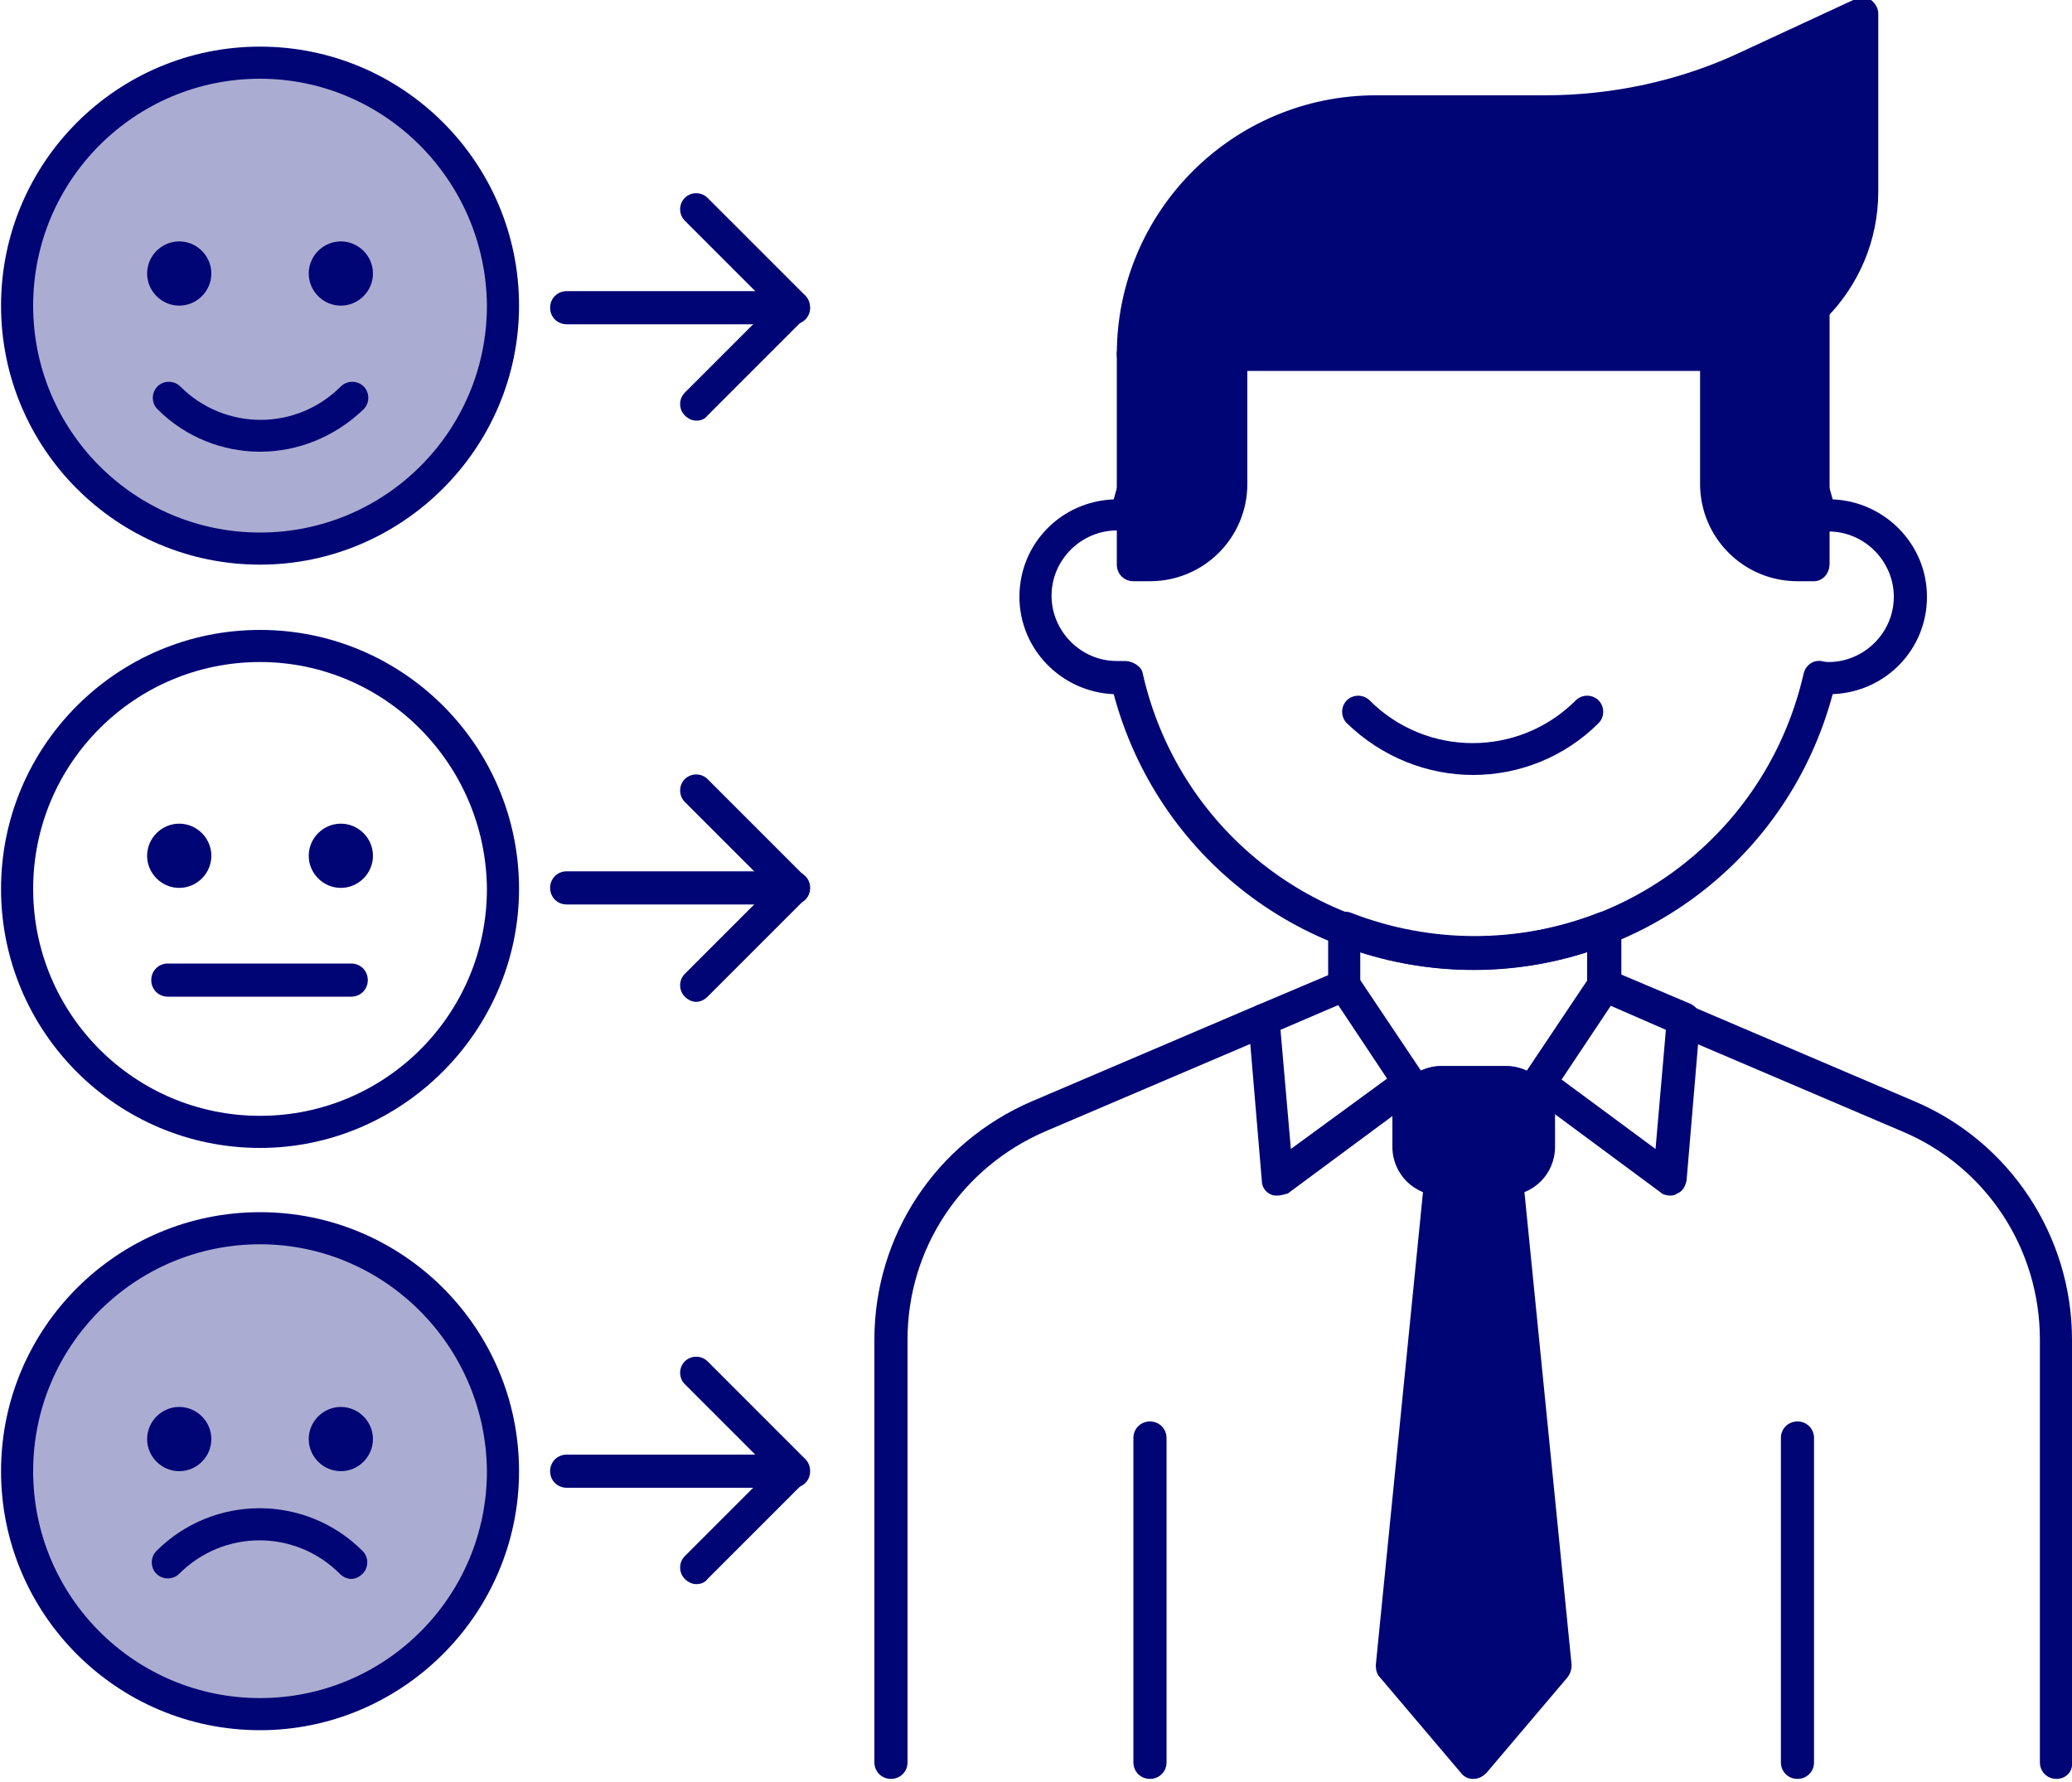
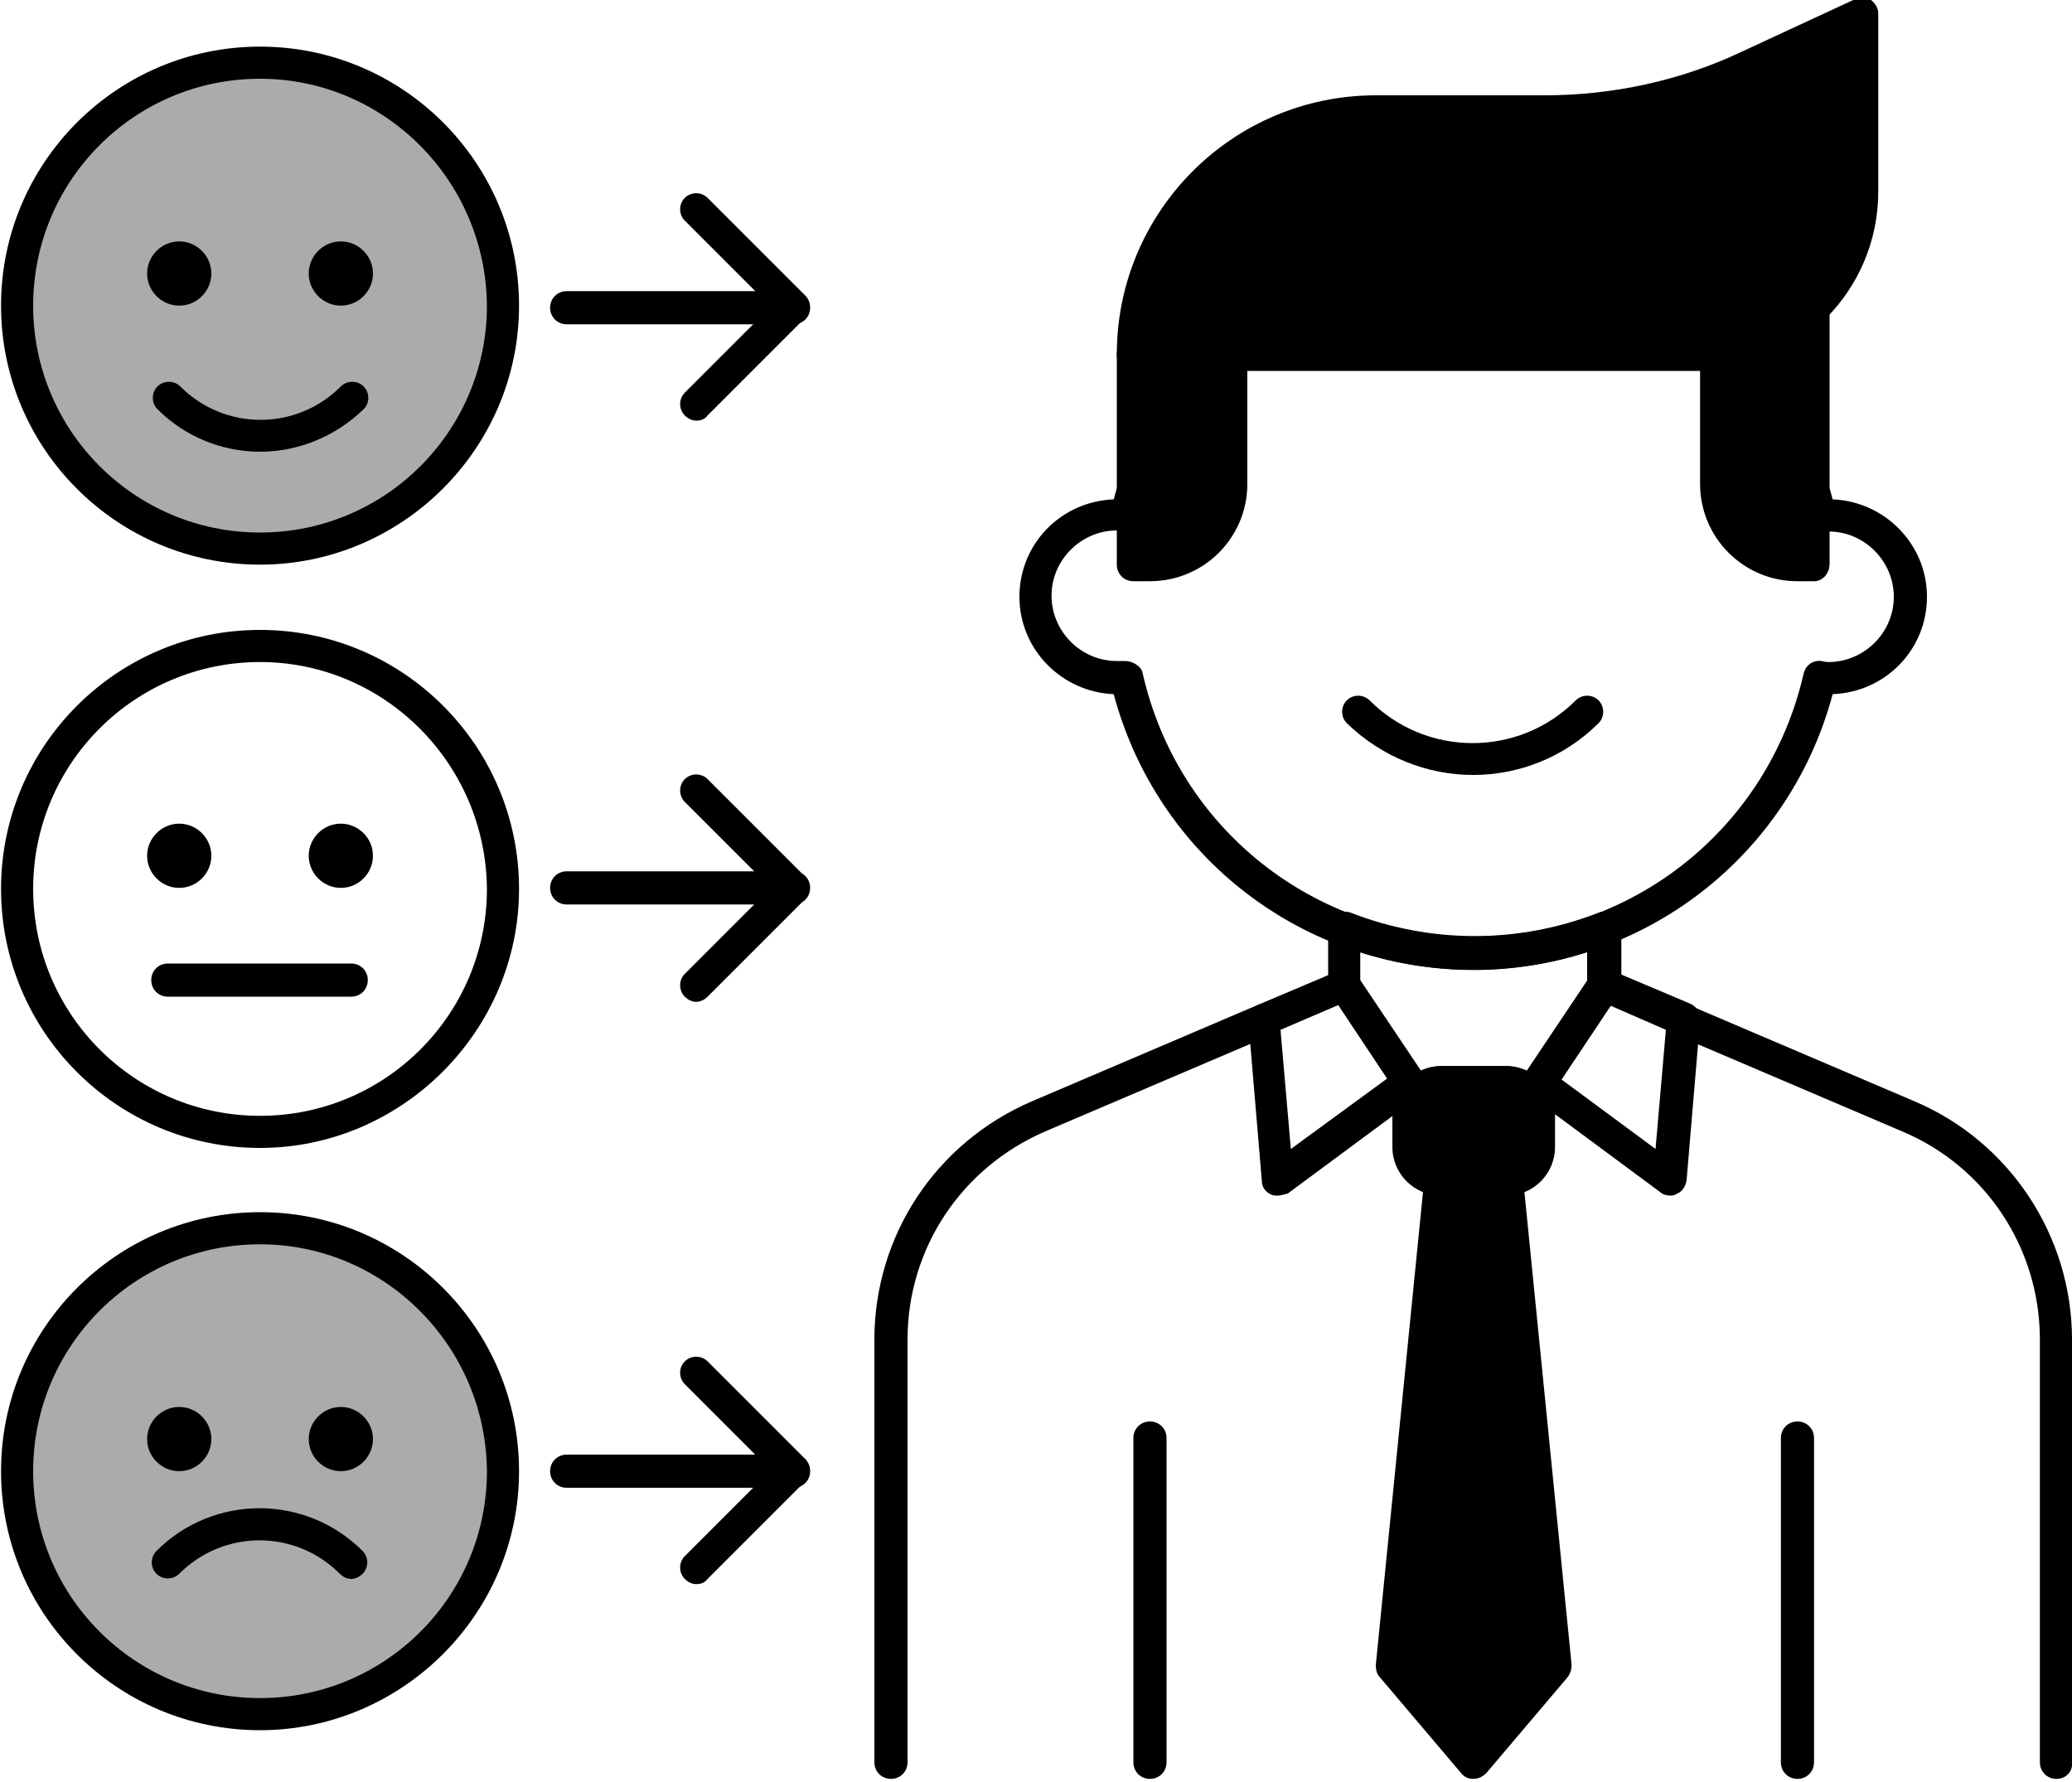
<svg xmlns="http://www.w3.org/2000/svg" version="1.1" id="Layer_1" x="0px" y="0px" viewBox="0 0 200 172" style="enable-background:new 0 0 200 172;" xml:space="preserve">
  <style type="text/css">
- 	.st0{fill:#000575;fill-opacity:0.33;}
- 	.st1{fill:#000575;}
+ 	.st0{fill-opacity:0.33;}
</style>
  <path class="st0" d="M48.5,142c0,12.9-10.5,23.4-23.4,23.4S1.6,154.9,1.6,142c0-12.9,10.5-23.4,23.4-23.4S48.5,129.1,48.5,142z" />
-   <path class="st1" d="M25.1,167c-13.8,0-25-11.2-25-25c0-13.8,11.2-25,25-25s25,11.2,25,25C50.1,155.8,38.8,167,25.1,167z   M25.1,120.1c-12.1,0-21.9,9.8-21.9,21.9c0,12.1,9.8,21.9,21.9,21.9s21.9-9.8,21.9-21.9C46.9,129.9,37.1,120.1,25.1,120.1z" />
-   <path class="st1" d="M33.9,152.4c-0.4,0-0.8-0.2-1.1-0.5c-4.3-4.3-11.2-4.3-15.5,0c-0.6,0.6-1.6,0.6-2.2,0c-0.6-0.6-0.6-1.6,0-2.2  c5.5-5.5,14.4-5.5,19.9,0c0.6,0.6,0.6,1.6,0,2.2C34.7,152.2,34.3,152.4,33.9,152.4z" />
-   <path class="st1" d="M20.4,138.9c0,1.7-1.4,3.1-3.1,3.1s-3.1-1.4-3.1-3.1c0-1.7,1.4-3.1,3.1-3.1S20.4,137.2,20.4,138.9z" />
-   <path class="st1" d="M36,138.9c0,1.7-1.4,3.1-3.1,3.1s-3.1-1.4-3.1-3.1c0-1.7,1.4-3.1,3.1-3.1S36,137.2,36,138.9z" />
+   <path d="M25.1,167c-13.8,0-25-11.2-25-25c0-13.8,11.2-25,25-25s25,11.2,25,25C50.1,155.8,38.8,167,25.1,167z M25.1,120.1  c-12.1,0-21.9,9.8-21.9,21.9c0,12.1,9.8,21.9,21.9,21.9s21.9-9.8,21.9-21.9C46.9,129.9,37.1,120.1,25.1,120.1z" />
+   <path d="M33.9,152.4c-0.4,0-0.8-0.2-1.1-0.5c-4.3-4.3-11.2-4.3-15.5,0c-0.6,0.6-1.6,0.6-2.2,0c-0.6-0.6-0.6-1.6,0-2.2  c5.5-5.5,14.4-5.5,19.9,0c0.6,0.6,0.6,1.6,0,2.2C34.7,152.2,34.3,152.4,33.9,152.4z" />
+   <path d="M20.4,138.9c0,1.7-1.4,3.1-3.1,3.1s-3.1-1.4-3.1-3.1c0-1.7,1.4-3.1,3.1-3.1S20.4,137.2,20.4,138.9z" />
+   <path d="M36,138.9c0,1.7-1.4,3.1-3.1,3.1s-3.1-1.4-3.1-3.1c0-1.7,1.4-3.1,3.1-3.1S36,137.2,36,138.9z" />
  <path class="st0" d="M48.5,29.5c0,12.9-10.5,23.4-23.4,23.4c-12.9,0-23.4-10.5-23.4-23.4c0-12.9,10.5-23.4,23.4-23.4  C38,6.1,48.5,16.6,48.5,29.5z" />
-   <path class="st1" d="M25.1,54.5c-13.8,0-25-11.2-25-25c0-13.8,11.2-25,25-25s25,11.2,25,25C50.1,43.3,38.8,54.5,25.1,54.5z   M25.1,7.6C13,7.6,3.2,17.4,3.2,29.5c0,12.1,9.8,21.9,21.9,21.9s21.9-9.8,21.9-21.9C46.9,17.4,37.1,7.6,25.1,7.6z" />
-   <path class="st1" d="M25.1,43.6c-3.6,0-7.2-1.4-9.9-4.1c-0.6-0.6-0.6-1.6,0-2.2c0.6-0.6,1.6-0.6,2.2,0c4.3,4.3,11.2,4.3,15.5,0  c0.6-0.6,1.6-0.6,2.2,0c0.6,0.6,0.6,1.6,0,2.2C32.3,42.2,28.7,43.6,25.1,43.6z" />
-   <path class="st1" d="M20.4,26.4c0,1.7-1.4,3.1-3.1,3.1c-1.7,0-3.1-1.4-3.1-3.1c0-1.7,1.4-3.1,3.1-3.1C19,23.3,20.4,24.7,20.4,26.4z" />
-   <path class="st1" d="M36,26.4c0,1.7-1.4,3.1-3.1,3.1c-1.7,0-3.1-1.4-3.1-3.1c0-1.7,1.4-3.1,3.1-3.1C34.6,23.3,36,24.7,36,26.4z" />
-   <path class="st1" d="M25.1,110.8c-13.8,0-25-11.2-25-25c0-13.8,11.2-25,25-25s25,11.2,25,25C50.1,99.5,38.8,110.8,25.1,110.8z   M25.1,63.9C13,63.9,3.2,73.7,3.2,85.8c0,12.1,9.8,21.9,21.9,21.9s21.9-9.8,21.9-21.9C46.9,73.7,37.1,63.9,25.1,63.9z" />
-   <path class="st1" d="M33.9,96.2H16.2c-0.9,0-1.6-0.7-1.6-1.6c0-0.9,0.7-1.6,1.6-1.6h17.7c0.9,0,1.6,0.7,1.6,1.6  C35.5,95.5,34.8,96.2,33.9,96.2z" />
-   <path class="st1" d="M20.4,82.6c0,1.7-1.4,3.1-3.1,3.1s-3.1-1.4-3.1-3.1c0-1.7,1.4-3.1,3.1-3.1S20.4,80.9,20.4,82.6z" />
-   <path class="st1" d="M36,82.6c0,1.7-1.4,3.1-3.1,3.1s-3.1-1.4-3.1-3.1c0-1.7,1.4-3.1,3.1-3.1S36,80.9,36,82.6z" />
-   <path class="st1" d="M142.2,93.6c-16.4,0-30.5-10.9-34.7-26.6c-5-0.2-9.1-4.3-9.1-9.4c0-5.1,4-9.2,9.1-9.4  c4.2-15.7,18.3-26.6,34.7-26.6c16.4,0,30.5,10.9,34.7,26.6c5,0.2,9.1,4.3,9.1,9.4c0,5.1-4,9.2-9.1,9.4  C172.7,82.7,158.6,93.6,142.2,93.6z M108.6,63.8c0.7,0,1.6,0.5,1.7,1.2c3.4,15,16.6,25.4,31.9,25.4c15.4,0,28.5-10.5,31.9-25.4  c0.2-0.8,0.9-1.3,1.7-1.2c0.4,0.1,0.6,0.1,0.7,0.1c3.4,0,6.3-2.8,6.3-6.3c0-3.4-2.8-6.3-6.3-6.3c-0.1,0-0.3,0-0.4,0  c-0.8,0.1-1.8-0.4-2-1.2c-3.4-15-16.6-25.4-31.9-25.4c-15.4,0-28.5,10.5-32,25.4c-0.2,0.8-0.9,1.3-1.7,1.2c-0.4-0.1-0.6-0.1-0.7-0.1  c-3.4,0-6.3,2.8-6.3,6.3c0,3.4,2.8,6.3,6.3,6.3c0.2,0,0.3,0,0.5,0C108.4,63.8,108.5,63.8,108.6,63.8z" />
-   <path class="st1" d="M111,54.5h-1.6V34.2h9.4v12.5C118.8,51,115.3,54.5,111,54.5z" />
-   <path class="st1" d="M111,56.1h-1.6c-0.9,0-1.6-0.7-1.6-1.6V34.2c0-0.9,0.7-1.6,1.6-1.6h9.4c0.9,0,1.6,0.7,1.6,1.6v12.5  C120.4,51.9,116.2,56.1,111,56.1z M111,52.9L111,52.9L111,52.9z M111,35.8v17.2c3.4,0,6.3-2.8,6.3-6.3V35.8H111z" />
-   <path class="st1" d="M165.7,34v12.7c0,4.3,3.5,7.8,7.8,7.8h1.6V29.7C172.6,32.1,169.3,33.7,165.7,34z" />
-   <path class="st1" d="M175.1,56.1h-1.6c-5.2,0-9.4-4.2-9.4-9.4V34c0-0.8,0.6-1.5,1.4-1.6c3.2-0.3,6.2-1.7,8.4-3.9  c0.5-0.4,1.1-0.6,1.7-0.3c0.6,0.2,1,0.8,1,1.4v24.8C176.6,55.4,175.9,56.1,175.1,56.1z M167.2,35.4v11.3c0,3.4,2.8,6.3,6.3,6.3v-20  C171.6,34.1,169.5,35,167.2,35.4z" />
-   <path class="st1" d="M142.2,74.8c-4.4,0-8.8-1.7-12.2-5c-0.6-0.6-0.6-1.6,0-2.2c0.6-0.6,1.6-0.6,2.2,0c5.5,5.5,14.4,5.5,19.9,0  c0.6-0.6,1.6-0.6,2.2,0c0.6,0.6,0.6,1.6,0,2.2C151,73.1,146.6,74.8,142.2,74.8z" />
-   <path class="st1" d="M164.1,34.2h-54.7c0-12.9,10.5-23.4,23.4-23.4h16.3c6.8,0,13.5-1.5,19.6-4.3l11-5.1v17.2  C179.7,27.2,172.7,34.2,164.1,34.2z" />
-   <path class="st1" d="M164.1,35.8h-54.7c-0.9,0-1.6-0.7-1.6-1.6c0-13.8,11.2-25,25-25h16.3c6.5,0,13.1-1.4,19-4.2l11-5.1  c0.5-0.2,1-0.2,1.5,0.1c0.4,0.3,0.7,0.8,0.7,1.3v17.2C181.3,28,173.6,35.8,164.1,35.8z M111,32.6h53.1c7.8,0,14.1-6.3,14.1-14.1V3.8  l-8.7,4c-6.3,2.9-13.3,4.5-20.3,4.5h-16.3C121.3,12.3,111.9,21.3,111,32.6z" />
-   <path class="st1" d="M150.1,160.9l-7.8,9.2l-7.8-9.2l4.7-47.1h6.3L150.1,160.9z" />
-   <path class="st1" d="M142.2,171.7c-0.5,0-0.9-0.2-1.2-0.6l-7.8-9.2c-0.3-0.3-0.4-0.7-0.4-1.2l4.7-47.1c0.1-0.8,0.8-1.4,1.6-1.4h6.3  c0.8,0,1.5,0.6,1.6,1.4l4.7,47.1c0,0.4-0.1,0.8-0.4,1.2l-7.8,9.2C143.1,171.5,142.7,171.7,142.2,171.7z M136.1,160.4l6.2,7.3  l6.2-7.3l-4.5-45h-3.4L136.1,160.4z" />
-   <path class="st1" d="M111,171.7c-0.9,0-1.6-0.7-1.6-1.6v-31.3c0-0.9,0.7-1.6,1.6-1.6c0.9,0,1.6,0.7,1.6,1.6v31.3  C112.6,171,111.9,171.7,111,171.7z" />
-   <path class="st1" d="M173.5,171.7c-0.9,0-1.6-0.7-1.6-1.6v-31.3c0-0.9,0.7-1.6,1.6-1.6c0.9,0,1.6,0.7,1.6,1.6v31.3  C175.1,171,174.4,171.7,173.5,171.7z" />
-   <path class="st1" d="M86,171.7c-0.9,0-1.6-0.7-1.6-1.6v-40.8c0-10,5.9-19,15.2-23l21.8-9.3c0.8-0.3,1.7,0,2.1,0.8  c0.3,0.8,0,1.7-0.8,2.1l-21.8,9.3c-8.1,3.5-13.3,11.3-13.3,20.1v40.8C87.6,171,86.9,171.7,86,171.7z" />
-   <path class="st1" d="M198.5,171.7c-0.9,0-1.6-0.7-1.6-1.6v-40.8c0-8.8-5.2-16.7-13.3-20.1l-21.8-9.3c-0.8-0.3-1.2-1.3-0.8-2.1  c0.3-0.8,1.3-1.2,2-0.8l21.8,9.3c9.2,3.9,15.2,13,15.2,23v40.8C200.1,171,199.4,171.7,198.5,171.7z" />
-   <path class="st1" d="M123.3,115.4c-0.2,0-0.4,0-0.6-0.1c-0.5-0.2-0.9-0.7-0.9-1.3l-1.3-15.4c-0.1-0.7,0.3-1.3,0.9-1.6l7.8-3.3  c0.7-0.3,1.5-0.1,1.9,0.6l6.3,9.4c0.5,0.7,0.3,1.6-0.4,2.1l-12.7,9.4C123.9,115.3,123.6,115.4,123.3,115.4z M123.6,99.4l1,11.5  l9.3-6.8l-4.7-7.1L123.6,99.4z" />
-   <path class="st1" d="M161.2,115.4c-0.3,0-0.7-0.1-0.9-0.3l-12.7-9.4c-0.7-0.5-0.8-1.4-0.4-2.1l6.3-9.4c0.4-0.6,1.2-0.9,1.9-0.6  l7.8,3.3c0.6,0.3,1,0.9,0.9,1.6l-1.3,15.4c-0.1,0.6-0.4,1.1-0.9,1.3C161.6,115.4,161.4,115.4,161.2,115.4z M150.6,104.1l9.2,6.8  l1-11.5l-5.5-2.4L150.6,104.1z" />
-   <path class="st1" d="M145.4,113.9h-6.3c-1.7,0-3.1-1.4-3.1-3.1v-3.1c0-1.7,1.4-3.1,3.1-3.1h6.3c1.7,0,3.1,1.4,3.1,3.1v3.1  C148.5,112.5,147.1,113.9,145.4,113.9z" />
-   <path class="st1" d="M145.4,115.4h-6.3c-2.6,0-4.7-2.1-4.7-4.7v-3.1c0-2.6,2.1-4.7,4.7-4.7h6.3c2.6,0,4.7,2.1,4.7,4.7v3.1  C150.1,113.3,148,115.4,145.4,115.4z M139.1,106.1c-0.9,0-1.6,0.7-1.6,1.6v3.1c0,0.9,0.7,1.6,1.6,1.6h6.3c0.9,0,1.6-0.7,1.6-1.6  v-3.1c0-0.9-0.7-1.6-1.6-1.6H139.1z" />
-   <path class="st1" d="M136.8,107.2C136.7,107.2,136.7,107.2,136.8,107.2c-0.6,0-1-0.3-1.3-0.7l-7-10.5c-0.2-0.3-0.3-0.6-0.3-0.9v-5.5  c0-0.5,0.3-1,0.7-1.3c0.4-0.3,1-0.4,1.5-0.2c7.7,3,16.2,3,23.9,0c0.5-0.2,1-0.1,1.5,0.2c0.4,0.3,0.7,0.8,0.7,1.3v5.5  c0,0.3-0.1,0.6-0.3,0.9l-7,10.5c-0.3,0.4-0.7,0.7-1.2,0.7c-0.5,0-1-0.2-1.3-0.6c-0.2-0.2-0.6-0.6-1.2-0.6h-6.3  c-0.6,0-0.9,0.3-1.2,0.6C137.7,107,137.2,107.2,136.8,107.2z M131.3,94.7l5.8,8.7c0.6-0.3,1.3-0.5,2-0.5h6.3c0.7,0,1.4,0.2,2,0.5  l5.8-8.7v-2.8c-7.1,2.3-14.8,2.3-21.9,0V94.7z" />
-   <path class="st1" d="M76.6,31.3H54.7c-0.9,0-1.6-0.7-1.6-1.6c0-0.9,0.7-1.6,1.6-1.6h21.9c0.9,0,1.6,0.7,1.6,1.6  C78.2,30.6,77.5,31.3,76.6,31.3z" />
-   <path class="st1" d="M67.2,40.6c-0.4,0-0.8-0.2-1.1-0.5c-0.6-0.6-0.6-1.6,0-2.2l8.3-8.3l-8.3-8.3c-0.6-0.6-0.6-1.6,0-2.2  c0.6-0.6,1.6-0.6,2.2,0l9.4,9.4c0.6,0.6,0.6,1.6,0,2.2l-9.4,9.4C68,40.5,67.6,40.6,67.2,40.6z" />
-   <path class="st1" d="M76.6,87.3H54.7c-0.9,0-1.6-0.7-1.6-1.6c0-0.9,0.7-1.6,1.6-1.6h21.9c0.9,0,1.6,0.7,1.6,1.6  C78.2,86.6,77.5,87.3,76.6,87.3z" />
-   <path class="st1" d="M67.2,96.7c-0.4,0-0.8-0.2-1.1-0.5c-0.6-0.6-0.6-1.6,0-2.2l8.3-8.3l-8.3-8.3c-0.6-0.6-0.6-1.6,0-2.2  c0.6-0.6,1.6-0.6,2.2,0l9.4,9.4c0.6,0.6,0.6,1.6,0,2.2l-9.4,9.4C68,96.5,67.6,96.7,67.2,96.7z" />
-   <path class="st1" d="M76.6,143.6H54.7c-0.9,0-1.6-0.7-1.6-1.6c0-0.9,0.7-1.6,1.6-1.6h21.9c0.9,0,1.6,0.7,1.6,1.6  C78.2,142.9,77.5,143.6,76.6,143.6z" />
-   <path class="st1" d="M67.2,152.9c-0.4,0-0.8-0.2-1.1-0.5c-0.6-0.6-0.6-1.6,0-2.2l8.3-8.3l-8.3-8.3c-0.6-0.6-0.6-1.6,0-2.2  c0.6-0.6,1.6-0.6,2.2,0l9.4,9.4c0.6,0.6,0.6,1.6,0,2.2l-9.4,9.4C68,152.8,67.6,152.9,67.2,152.9z" />
+   <path d="M25.1,54.5c-13.8,0-25-11.2-25-25c0-13.8,11.2-25,25-25s25,11.2,25,25C50.1,43.3,38.8,54.5,25.1,54.5z M25.1,7.6  C13,7.6,3.2,17.4,3.2,29.5c0,12.1,9.8,21.9,21.9,21.9s21.9-9.8,21.9-21.9C46.9,17.4,37.1,7.6,25.1,7.6z" />
+   <path d="M25.1,43.6c-3.6,0-7.2-1.4-9.9-4.1c-0.6-0.6-0.6-1.6,0-2.2c0.6-0.6,1.6-0.6,2.2,0c4.3,4.3,11.2,4.3,15.5,0  c0.6-0.6,1.6-0.6,2.2,0c0.6,0.6,0.6,1.6,0,2.2C32.3,42.2,28.7,43.6,25.1,43.6z" />
+   <path d="M20.4,26.4c0,1.7-1.4,3.1-3.1,3.1c-1.7,0-3.1-1.4-3.1-3.1c0-1.7,1.4-3.1,3.1-3.1C19,23.3,20.4,24.7,20.4,26.4z" />
+   <path d="M36,26.4c0,1.7-1.4,3.1-3.1,3.1c-1.7,0-3.1-1.4-3.1-3.1c0-1.7,1.4-3.1,3.1-3.1C34.6,23.3,36,24.7,36,26.4z" />
+   <path d="M25.1,110.8c-13.8,0-25-11.2-25-25c0-13.8,11.2-25,25-25s25,11.2,25,25C50.1,99.5,38.8,110.8,25.1,110.8z M25.1,63.9  C13,63.9,3.2,73.7,3.2,85.8c0,12.1,9.8,21.9,21.9,21.9s21.9-9.8,21.9-21.9C46.9,73.7,37.1,63.9,25.1,63.9z" />
+   <path d="M33.9,96.2H16.2c-0.9,0-1.6-0.7-1.6-1.6c0-0.9,0.7-1.6,1.6-1.6h17.7c0.9,0,1.6,0.7,1.6,1.6C35.5,95.5,34.8,96.2,33.9,96.2z" />
+   <path d="M20.4,82.6c0,1.7-1.4,3.1-3.1,3.1s-3.1-1.4-3.1-3.1c0-1.7,1.4-3.1,3.1-3.1S20.4,80.9,20.4,82.6z" />
+   <path d="M36,82.6c0,1.7-1.4,3.1-3.1,3.1s-3.1-1.4-3.1-3.1c0-1.7,1.4-3.1,3.1-3.1S36,80.9,36,82.6z" />
+   <path d="M142.2,93.6c-16.4,0-30.5-10.9-34.7-26.6c-5-0.2-9.1-4.3-9.1-9.4c0-5.1,4-9.2,9.1-9.4c4.2-15.7,18.3-26.6,34.7-26.6  c16.4,0,30.5,10.9,34.7,26.6c5,0.2,9.1,4.3,9.1,9.4c0,5.1-4,9.2-9.1,9.4C172.7,82.7,158.6,93.6,142.2,93.6z M108.6,63.8  c0.7,0,1.6,0.5,1.7,1.2c3.4,15,16.6,25.4,31.9,25.4c15.4,0,28.5-10.5,31.9-25.4c0.2-0.8,0.9-1.3,1.7-1.2c0.4,0.1,0.6,0.1,0.7,0.1  c3.4,0,6.3-2.8,6.3-6.3c0-3.4-2.8-6.3-6.3-6.3c-0.1,0-0.3,0-0.4,0c-0.8,0.1-1.8-0.4-2-1.2c-3.4-15-16.6-25.4-31.9-25.4  c-15.4,0-28.5,10.5-32,25.4c-0.2,0.8-0.9,1.3-1.7,1.2c-0.4-0.1-0.6-0.1-0.7-0.1c-3.4,0-6.3,2.8-6.3,6.3c0,3.4,2.8,6.3,6.3,6.3  c0.2,0,0.3,0,0.5,0C108.4,63.8,108.5,63.8,108.6,63.8z" />
+   <path d="M111,54.5h-1.6V34.2h9.4v12.5C118.8,51,115.3,54.5,111,54.5z" />
+   <path d="M111,56.1h-1.6c-0.9,0-1.6-0.7-1.6-1.6V34.2c0-0.9,0.7-1.6,1.6-1.6h9.4c0.9,0,1.6,0.7,1.6,1.6v12.5  C120.4,51.9,116.2,56.1,111,56.1z M111,52.9L111,52.9L111,52.9z M111,35.8v17.2c3.4,0,6.3-2.8,6.3-6.3V35.8H111z" />
+   <path d="M165.7,34v12.7c0,4.3,3.5,7.8,7.8,7.8h1.6V29.7C172.6,32.1,169.3,33.7,165.7,34z" />
+   <path d="M175.1,56.1h-1.6c-5.2,0-9.4-4.2-9.4-9.4V34c0-0.8,0.6-1.5,1.4-1.6c3.2-0.3,6.2-1.7,8.4-3.9c0.5-0.4,1.1-0.6,1.7-0.3  c0.6,0.2,1,0.8,1,1.4v24.8C176.6,55.4,175.9,56.1,175.1,56.1z M167.2,35.4v11.3c0,3.4,2.8,6.3,6.3,6.3v-20  C171.6,34.1,169.5,35,167.2,35.4z" />
+   <path d="M142.2,74.8c-4.4,0-8.8-1.7-12.2-5c-0.6-0.6-0.6-1.6,0-2.2c0.6-0.6,1.6-0.6,2.2,0c5.5,5.5,14.4,5.5,19.9,0  c0.6-0.6,1.6-0.6,2.2,0c0.6,0.6,0.6,1.6,0,2.2C151,73.1,146.6,74.8,142.2,74.8z" />
+   <path d="M164.1,34.2h-54.7c0-12.9,10.5-23.4,23.4-23.4h16.3c6.8,0,13.5-1.5,19.6-4.3l11-5.1v17.2C179.7,27.2,172.7,34.2,164.1,34.2z  " />
+   <path d="M164.1,35.8h-54.7c-0.9,0-1.6-0.7-1.6-1.6c0-13.8,11.2-25,25-25h16.3c6.5,0,13.1-1.4,19-4.2l11-5.1c0.5-0.2,1-0.2,1.5,0.1  c0.4,0.3,0.7,0.8,0.7,1.3v17.2C181.3,28,173.6,35.8,164.1,35.8z M111,32.6h53.1c7.8,0,14.1-6.3,14.1-14.1V3.8l-8.7,4  c-6.3,2.9-13.3,4.5-20.3,4.5h-16.3C121.3,12.3,111.9,21.3,111,32.6z" />
+   <path d="M150.1,160.9l-7.8,9.2l-7.8-9.2l4.7-47.1h6.3L150.1,160.9z" />
+   <path d="M142.2,171.7c-0.5,0-0.9-0.2-1.2-0.6l-7.8-9.2c-0.3-0.3-0.4-0.7-0.4-1.2l4.7-47.1c0.1-0.8,0.8-1.4,1.6-1.4h6.3  c0.8,0,1.5,0.6,1.6,1.4l4.7,47.1c0,0.4-0.1,0.8-0.4,1.2l-7.8,9.2C143.1,171.5,142.7,171.7,142.2,171.7z M136.1,160.4l6.2,7.3  l6.2-7.3l-4.5-45h-3.4L136.1,160.4z" />
+   <path d="M111,171.7c-0.9,0-1.6-0.7-1.6-1.6v-31.3c0-0.9,0.7-1.6,1.6-1.6c0.9,0,1.6,0.7,1.6,1.6v31.3  C112.6,171,111.9,171.7,111,171.7z" />
+   <path d="M173.5,171.7c-0.9,0-1.6-0.7-1.6-1.6v-31.3c0-0.9,0.7-1.6,1.6-1.6c0.9,0,1.6,0.7,1.6,1.6v31.3  C175.1,171,174.4,171.7,173.5,171.7z" />
+   <path d="M86,171.7c-0.9,0-1.6-0.7-1.6-1.6v-40.8c0-10,5.9-19,15.2-23l21.8-9.3c0.8-0.3,1.7,0,2.1,0.8c0.3,0.8,0,1.7-0.8,2.1  l-21.8,9.3c-8.1,3.5-13.3,11.3-13.3,20.1v40.8C87.6,171,86.9,171.7,86,171.7z" />
+   <path d="M198.5,171.7c-0.9,0-1.6-0.7-1.6-1.6v-40.8c0-8.8-5.2-16.7-13.3-20.1l-21.8-9.3c-0.8-0.3-1.2-1.3-0.8-2.1  c0.3-0.8,1.3-1.2,2-0.8l21.8,9.3c9.2,3.9,15.2,13,15.2,23v40.8C200.1,171,199.4,171.7,198.5,171.7z" />
+   <path d="M123.3,115.4c-0.2,0-0.4,0-0.6-0.1c-0.5-0.2-0.9-0.7-0.9-1.3l-1.3-15.4c-0.1-0.7,0.3-1.3,0.9-1.6l7.8-3.3  c0.7-0.3,1.5-0.1,1.9,0.6l6.3,9.4c0.5,0.7,0.3,1.6-0.4,2.1l-12.7,9.4C123.9,115.3,123.6,115.4,123.3,115.4z M123.6,99.4l1,11.5  l9.3-6.8l-4.7-7.1L123.6,99.4z" />
+   <path d="M161.2,115.4c-0.3,0-0.7-0.1-0.9-0.3l-12.7-9.4c-0.7-0.5-0.8-1.4-0.4-2.1l6.3-9.4c0.4-0.6,1.2-0.9,1.9-0.6l7.8,3.3  c0.6,0.3,1,0.9,0.9,1.6l-1.3,15.4c-0.1,0.6-0.4,1.1-0.9,1.3C161.6,115.4,161.4,115.4,161.2,115.4z M150.6,104.1l9.2,6.8l1-11.5  l-5.5-2.4L150.6,104.1z" />
+   <path d="M145.4,113.9h-6.3c-1.7,0-3.1-1.4-3.1-3.1v-3.1c0-1.7,1.4-3.1,3.1-3.1h6.3c1.7,0,3.1,1.4,3.1,3.1v3.1  C148.5,112.5,147.1,113.9,145.4,113.9z" />
+   <path d="M145.4,115.4h-6.3c-2.6,0-4.7-2.1-4.7-4.7v-3.1c0-2.6,2.1-4.7,4.7-4.7h6.3c2.6,0,4.7,2.1,4.7,4.7v3.1  C150.1,113.3,148,115.4,145.4,115.4z M139.1,106.1c-0.9,0-1.6,0.7-1.6,1.6v3.1c0,0.9,0.7,1.6,1.6,1.6h6.3c0.9,0,1.6-0.7,1.6-1.6  v-3.1c0-0.9-0.7-1.6-1.6-1.6H139.1z" />
+   <path d="M136.8,107.2C136.7,107.2,136.7,107.2,136.8,107.2c-0.6,0-1-0.3-1.3-0.7l-7-10.5c-0.2-0.3-0.3-0.6-0.3-0.9v-5.5  c0-0.5,0.3-1,0.7-1.3c0.4-0.3,1-0.4,1.5-0.2c7.7,3,16.2,3,23.9,0c0.5-0.2,1-0.1,1.5,0.2c0.4,0.3,0.7,0.8,0.7,1.3v5.5  c0,0.3-0.1,0.6-0.3,0.9l-7,10.5c-0.3,0.4-0.7,0.7-1.2,0.7c-0.5,0-1-0.2-1.3-0.6c-0.2-0.2-0.6-0.6-1.2-0.6h-6.3  c-0.6,0-0.9,0.3-1.2,0.6C137.7,107,137.2,107.2,136.8,107.2z M131.3,94.7l5.8,8.7c0.6-0.3,1.3-0.5,2-0.5h6.3c0.7,0,1.4,0.2,2,0.5  l5.8-8.7v-2.8c-7.1,2.3-14.8,2.3-21.9,0V94.7z" />
+   <path d="M76.6,31.3H54.7c-0.9,0-1.6-0.7-1.6-1.6c0-0.9,0.7-1.6,1.6-1.6h21.9c0.9,0,1.6,0.7,1.6,1.6C78.2,30.6,77.5,31.3,76.6,31.3z" />
+   <path d="M67.2,40.6c-0.4,0-0.8-0.2-1.1-0.5c-0.6-0.6-0.6-1.6,0-2.2l8.3-8.3l-8.3-8.3c-0.6-0.6-0.6-1.6,0-2.2c0.6-0.6,1.6-0.6,2.2,0  l9.4,9.4c0.6,0.6,0.6,1.6,0,2.2l-9.4,9.4C68,40.5,67.6,40.6,67.2,40.6z" />
+   <path d="M76.6,87.3H54.7c-0.9,0-1.6-0.7-1.6-1.6c0-0.9,0.7-1.6,1.6-1.6h21.9c0.9,0,1.6,0.7,1.6,1.6C78.2,86.6,77.5,87.3,76.6,87.3z" />
+   <path d="M67.2,96.7c-0.4,0-0.8-0.2-1.1-0.5c-0.6-0.6-0.6-1.6,0-2.2l8.3-8.3l-8.3-8.3c-0.6-0.6-0.6-1.6,0-2.2c0.6-0.6,1.6-0.6,2.2,0  l9.4,9.4c0.6,0.6,0.6,1.6,0,2.2l-9.4,9.4C68,96.5,67.6,96.7,67.2,96.7z" />
+   <path d="M76.6,143.6H54.7c-0.9,0-1.6-0.7-1.6-1.6c0-0.9,0.7-1.6,1.6-1.6h21.9c0.9,0,1.6,0.7,1.6,1.6  C78.2,142.9,77.5,143.6,76.6,143.6z" />
+   <path d="M67.2,152.9c-0.4,0-0.8-0.2-1.1-0.5c-0.6-0.6-0.6-1.6,0-2.2l8.3-8.3l-8.3-8.3c-0.6-0.6-0.6-1.6,0-2.2c0.6-0.6,1.6-0.6,2.2,0  l9.4,9.4c0.6,0.6,0.6,1.6,0,2.2l-9.4,9.4C68,152.8,67.6,152.9,67.2,152.9z" />
</svg>
